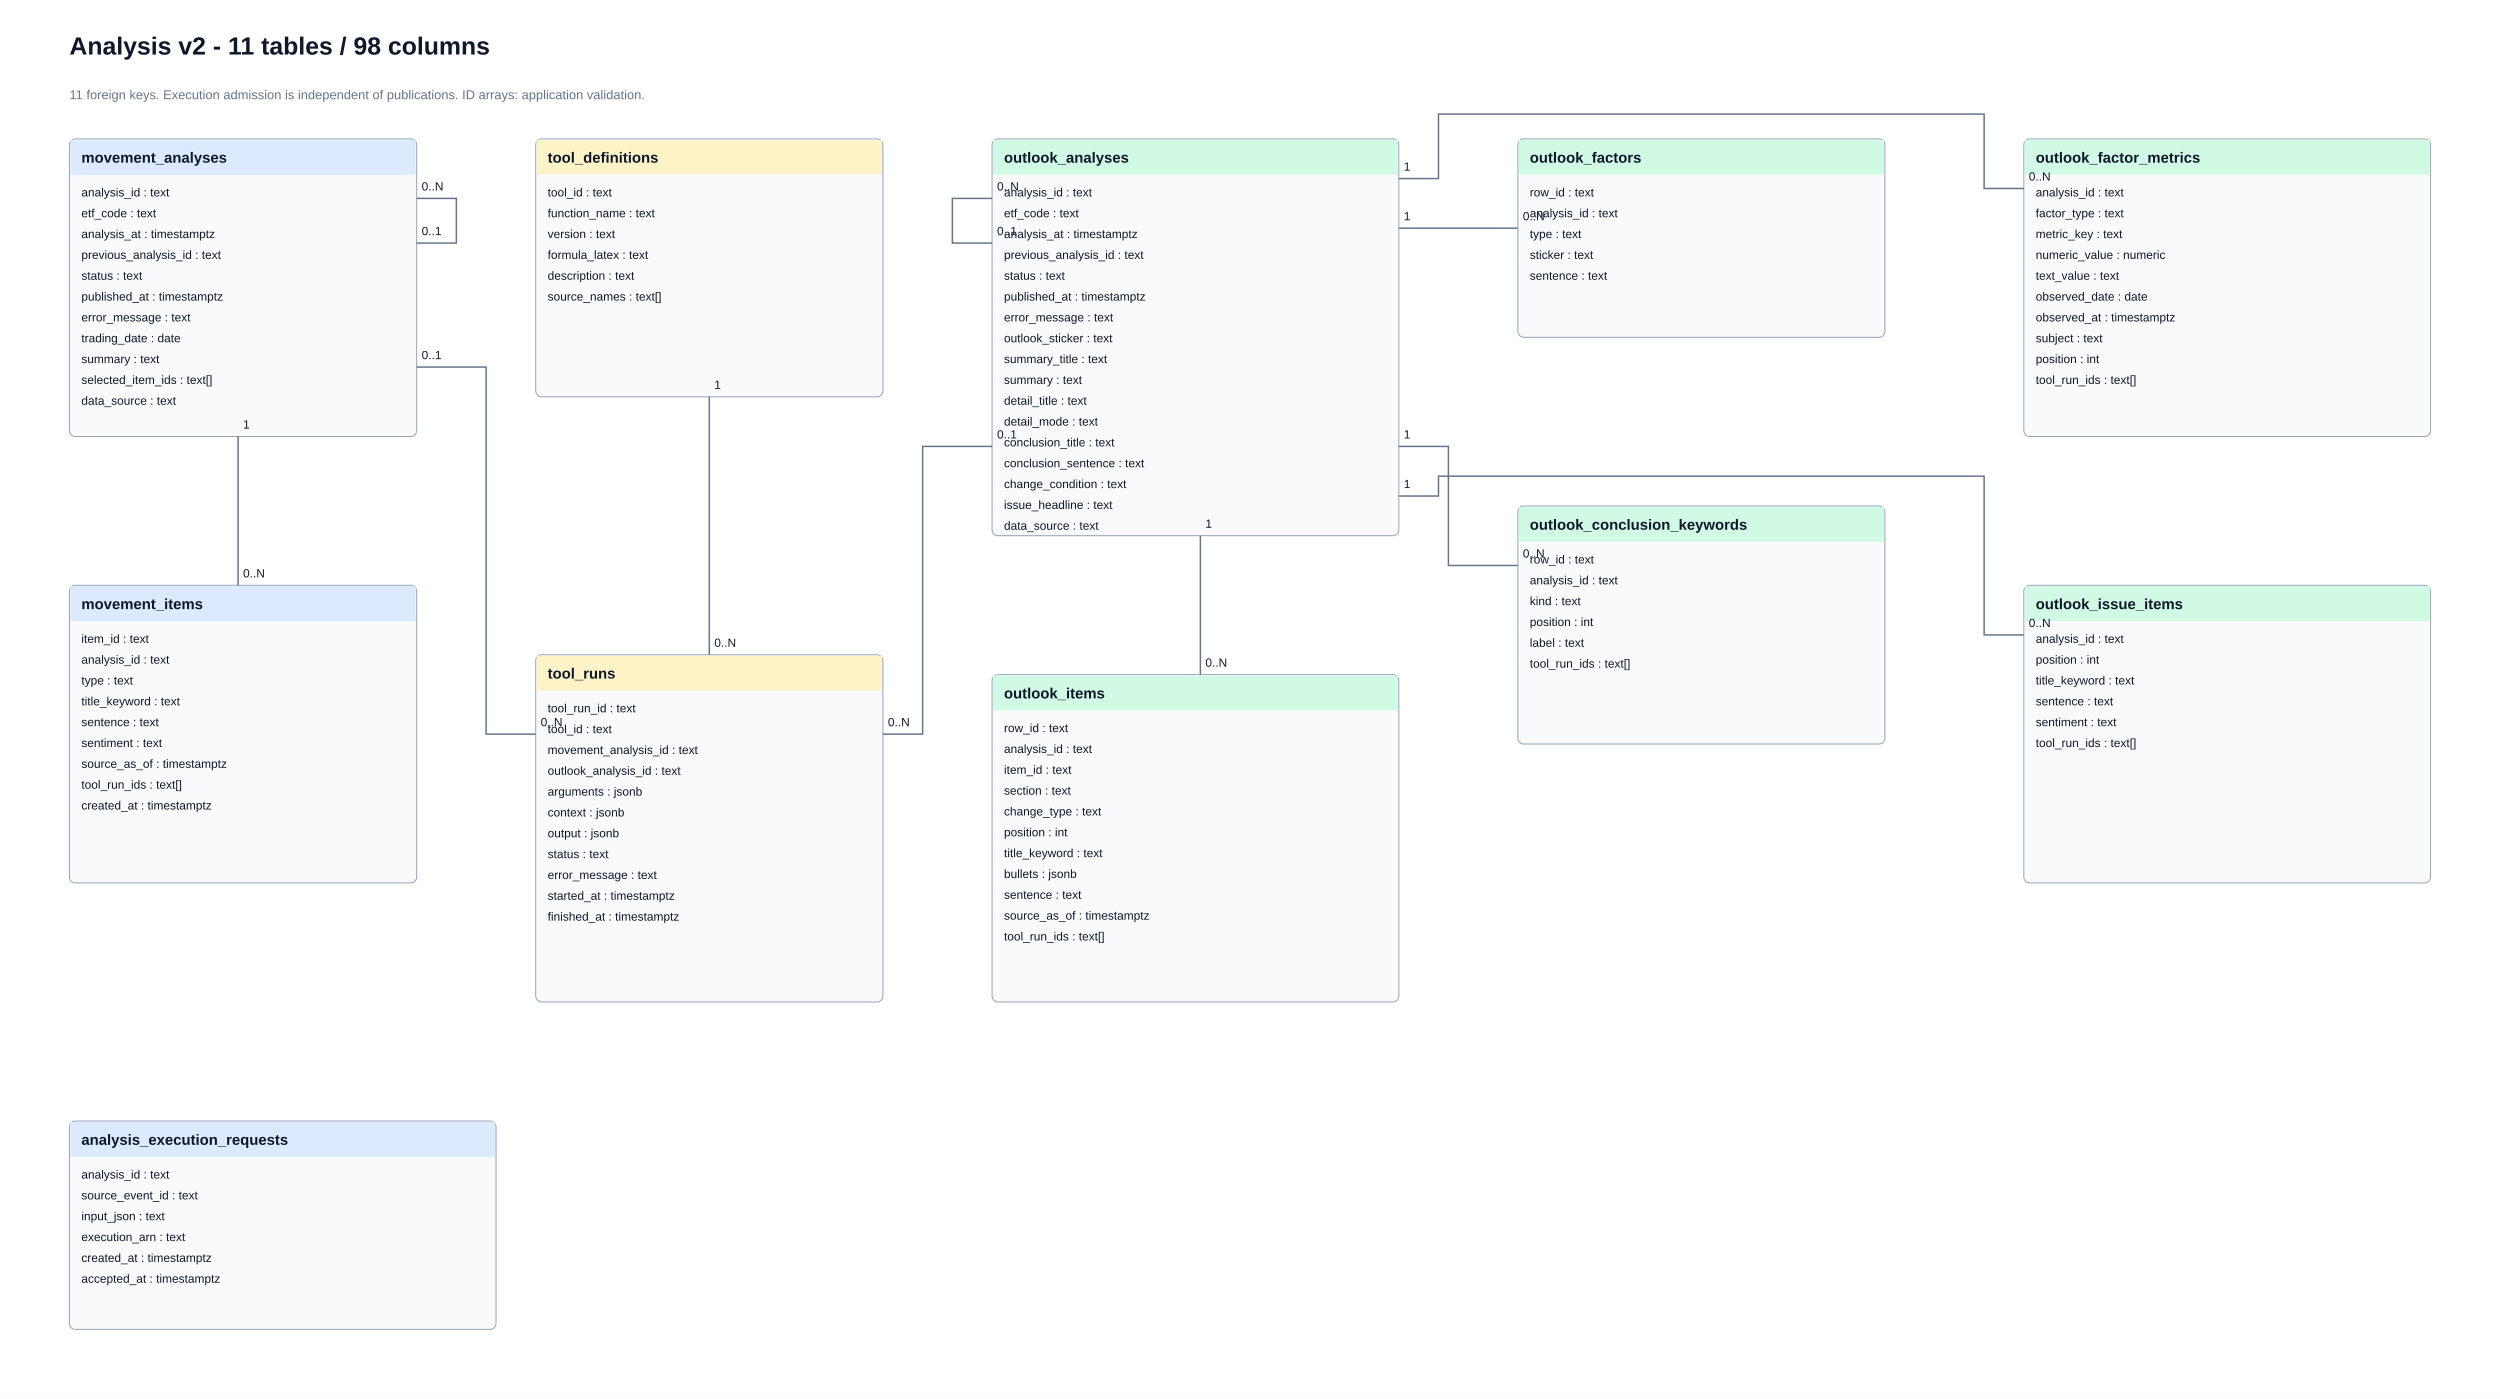
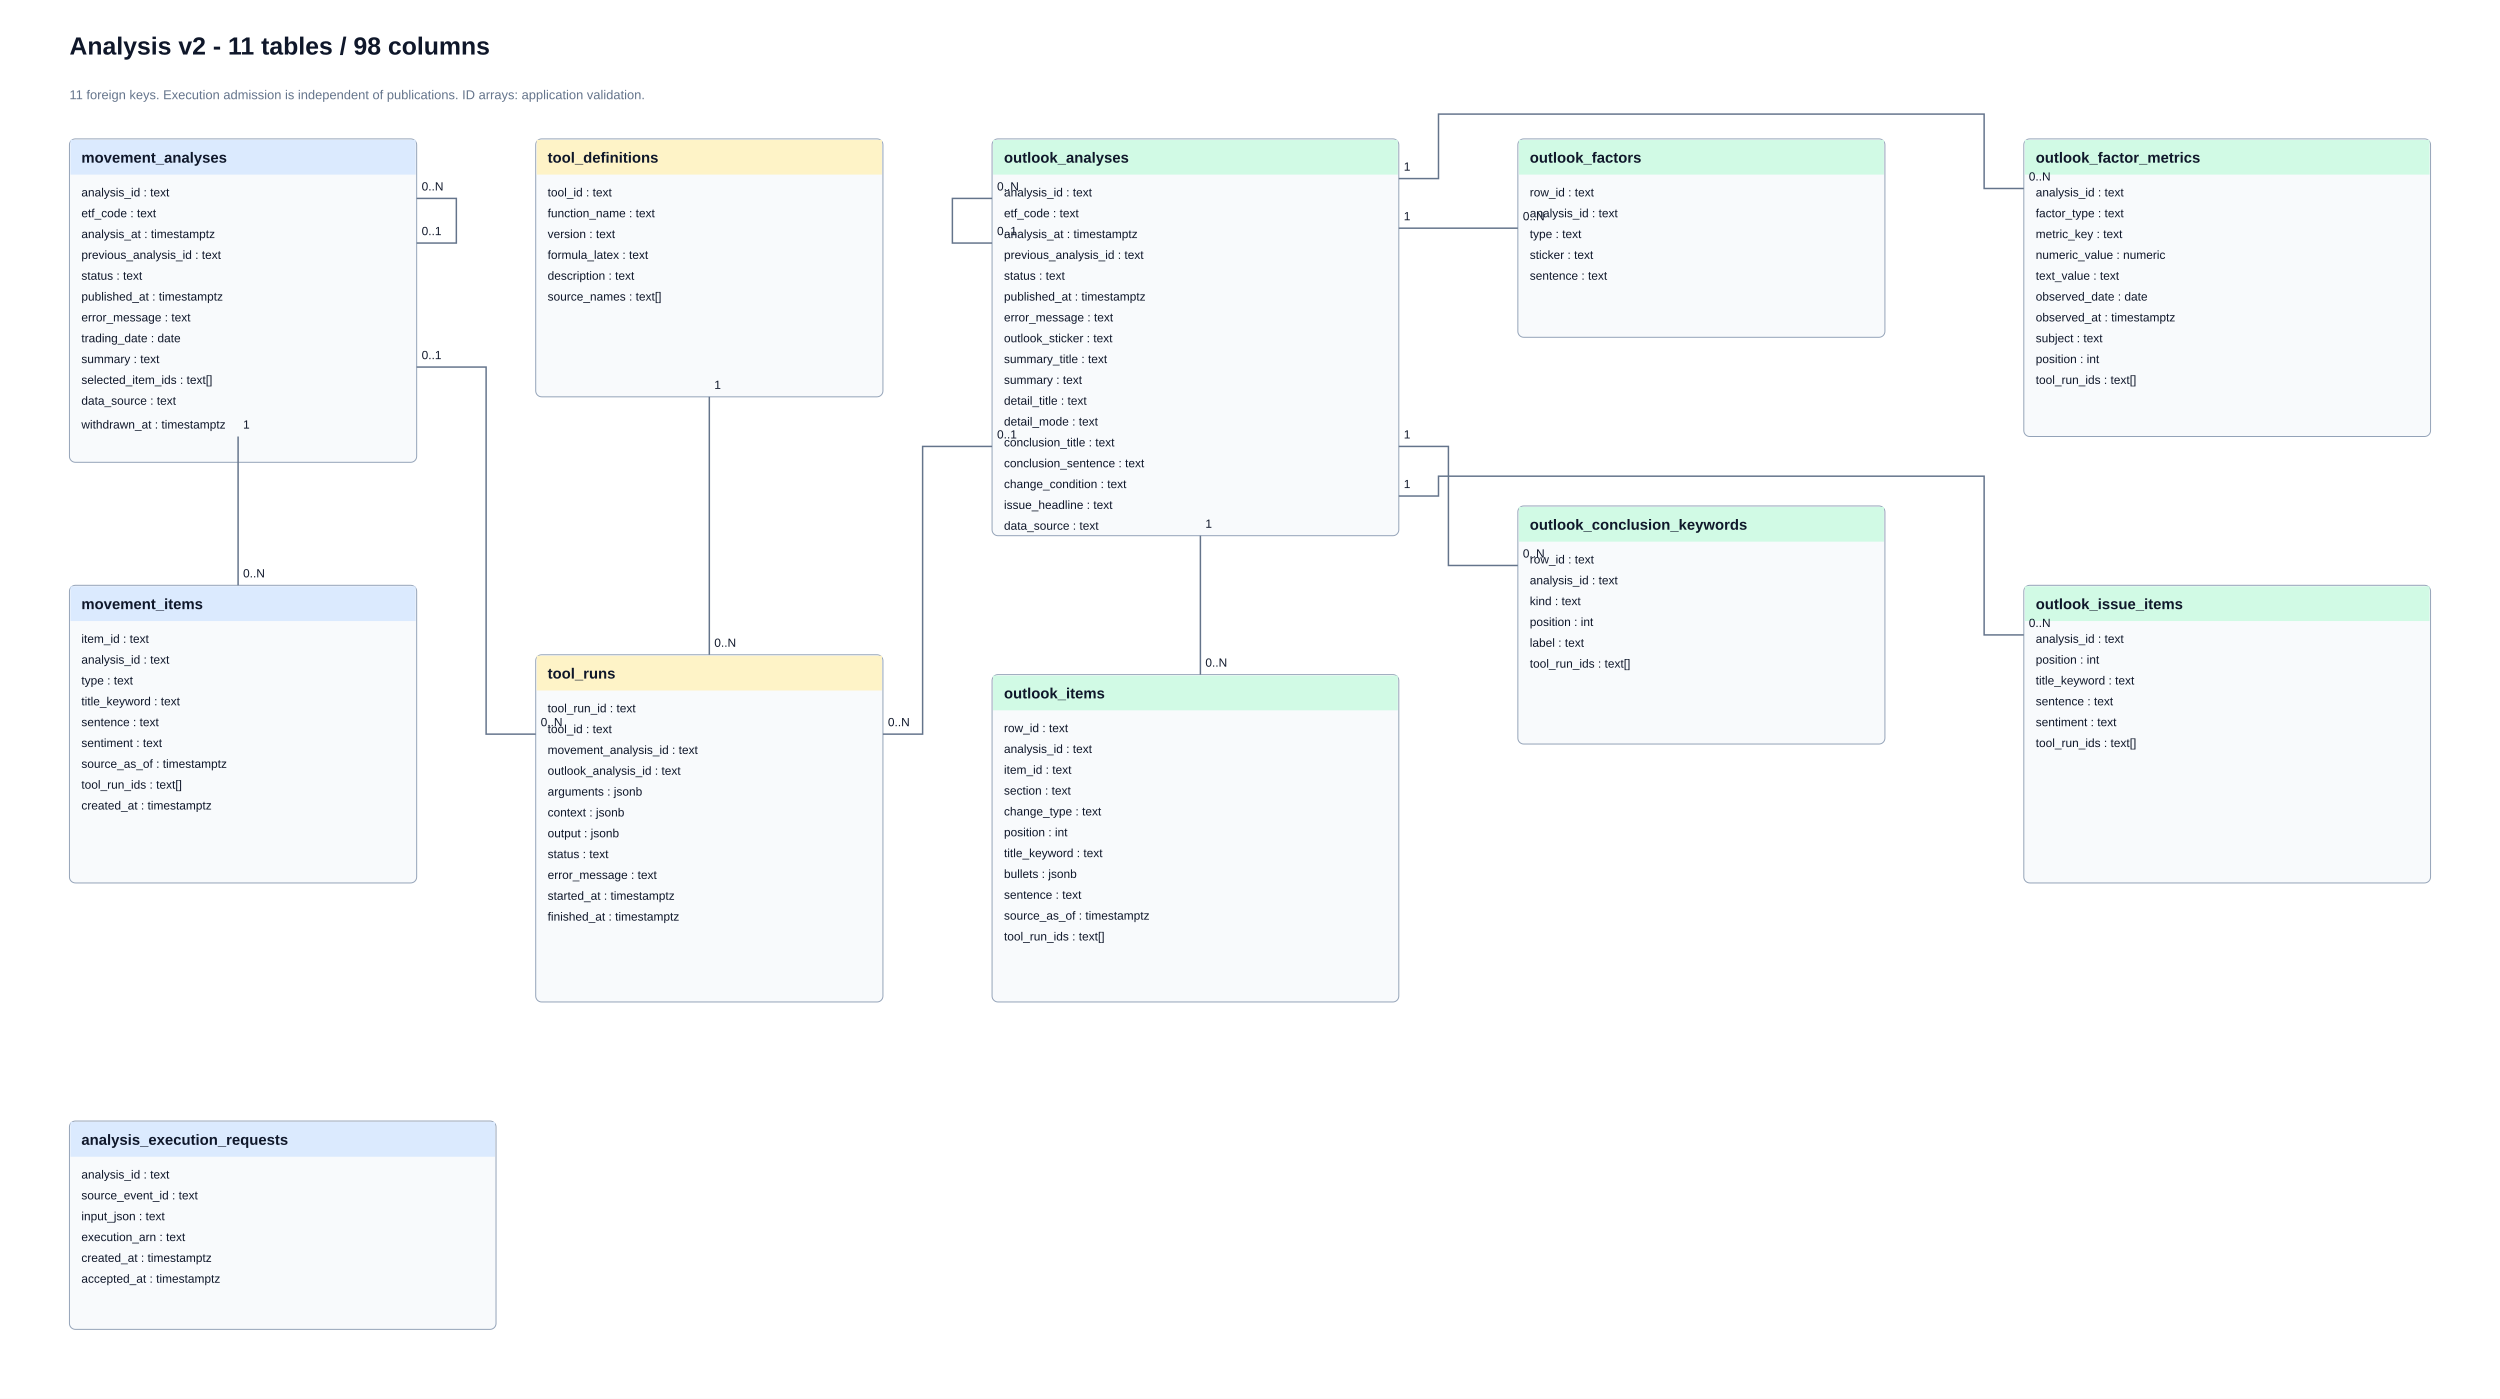
<svg xmlns="http://www.w3.org/2000/svg" viewBox="0 0 2520 1410">
  <rect width="100%" height="100%" fill="#ffffff" />
  <style>text{font-family:Arial,sans-serif;fill:#0f172a}.title{font-size:25px;font-weight:bold}.subtitle{font-size:13px;fill:#64748b}.relation{fill:none;stroke:#64748b;stroke-width:1.5}.cardinality{font-size:12px}</style>
  <text class="title" x="70" y="55">Analysis v2 - 11 tables / 98 columns</text>
  <text class="subtitle" x="70" y="100">11 foreign keys. Execution admission is independent of publications. ID arrays: application validation.</text>
  <g id="table-movement_analyses">
-     <rect class="table" x="70" y="140" width="350" height="300" rx="6" fill="#f8fafc" stroke="#94a3b8" />
+     <rect class="table" x="70" y="140" width="350" height="326" rx="6" fill="#f8fafc" stroke="#94a3b8" />
    <rect x="71" y="141" width="348" height="35" fill="#dbeafe" />
    <text x="82" y="164" font-size="15" font-weight="bold">movement_analyses</text>
    <text x="82" y="198" font-size="12">analysis_id : text</text>
    <text x="82" y="219" font-size="12">etf_code : text</text>
    <text x="82" y="240" font-size="12">analysis_at : timestamptz</text>
    <text x="82" y="261" font-size="12">previous_analysis_id : text</text>
    <text x="82" y="282" font-size="12">status : text</text>
    <text x="82" y="303" font-size="12">published_at : timestamptz</text>
    <text x="82" y="324" font-size="12">error_message : text</text>
    <text x="82" y="345" font-size="12">trading_date : date</text>
    <text x="82" y="366" font-size="12">summary : text</text>
    <text x="82" y="387" font-size="12">selected_item_ids : text[]</text>
    <text x="82" y="408" font-size="12">data_source : text</text>
+     <text x="82" y="432" font-size="12">withdrawn_at : timestamptz</text>
  </g>
  <g id="table-movement_items">
    <rect class="table" x="70" y="590" width="350" height="300" rx="6" fill="#f8fafc" stroke="#94a3b8" />
    <rect x="71" y="591" width="348" height="35" fill="#dbeafe" />
    <text x="82" y="614" font-size="15" font-weight="bold">movement_items</text>
    <text x="82" y="648" font-size="12">item_id : text</text>
    <text x="82" y="669" font-size="12">analysis_id : text</text>
    <text x="82" y="690" font-size="12">type : text</text>
    <text x="82" y="711" font-size="12">title_keyword : text</text>
    <text x="82" y="732" font-size="12">sentence : text</text>
    <text x="82" y="753" font-size="12">sentiment : text</text>
    <text x="82" y="774" font-size="12">source_as_of : timestamptz</text>
    <text x="82" y="795" font-size="12">tool_run_ids : text[]</text>
    <text x="82" y="816" font-size="12">created_at : timestamptz</text>
  </g>
  <g id="table-outlook_analyses">
    <rect class="table" x="1000" y="140" width="410" height="400" rx="6" fill="#f8fafc" stroke="#94a3b8" />
    <rect x="1001" y="141" width="408" height="35" fill="#d1fae5" />
    <text x="1012" y="164" font-size="15" font-weight="bold">outlook_analyses</text>
    <text x="1012" y="198" font-size="12">analysis_id : text</text>
    <text x="1012" y="219" font-size="12">etf_code : text</text>
    <text x="1012" y="240" font-size="12">analysis_at : timestamptz</text>
    <text x="1012" y="261" font-size="12">previous_analysis_id : text</text>
    <text x="1012" y="282" font-size="12">status : text</text>
    <text x="1012" y="303" font-size="12">published_at : timestamptz</text>
    <text x="1012" y="324" font-size="12">error_message : text</text>
    <text x="1012" y="345" font-size="12">outlook_sticker : text</text>
    <text x="1012" y="366" font-size="12">summary_title : text</text>
    <text x="1012" y="387" font-size="12">summary : text</text>
    <text x="1012" y="408" font-size="12">detail_title : text</text>
    <text x="1012" y="429" font-size="12">detail_mode : text</text>
    <text x="1012" y="450" font-size="12">conclusion_title : text</text>
    <text x="1012" y="471" font-size="12">conclusion_sentence : text</text>
    <text x="1012" y="492" font-size="12">change_condition : text</text>
    <text x="1012" y="513" font-size="12">issue_headline : text</text>
    <text x="1012" y="534" font-size="12">data_source : text</text>
  </g>
  <g id="table-outlook_items">
    <rect class="table" x="1000" y="680" width="410" height="330" rx="6" fill="#f8fafc" stroke="#94a3b8" />
    <rect x="1001" y="681" width="408" height="35" fill="#d1fae5" />
    <text x="1012" y="704" font-size="15" font-weight="bold">outlook_items</text>
    <text x="1012" y="738" font-size="12">row_id : text</text>
    <text x="1012" y="759" font-size="12">analysis_id : text</text>
    <text x="1012" y="780" font-size="12">item_id : text</text>
    <text x="1012" y="801" font-size="12">section : text</text>
    <text x="1012" y="822" font-size="12">change_type : text</text>
    <text x="1012" y="843" font-size="12">position : int</text>
    <text x="1012" y="864" font-size="12">title_keyword : text</text>
    <text x="1012" y="885" font-size="12">bullets : jsonb</text>
    <text x="1012" y="906" font-size="12">sentence : text</text>
    <text x="1012" y="927" font-size="12">source_as_of : timestamptz</text>
    <text x="1012" y="948" font-size="12">tool_run_ids : text[]</text>
  </g>
  <g id="table-outlook_factors">
    <rect class="table" x="1530" y="140" width="370" height="200" rx="6" fill="#f8fafc" stroke="#94a3b8" />
    <rect x="1531" y="141" width="368" height="35" fill="#d1fae5" />
    <text x="1542" y="164" font-size="15" font-weight="bold">outlook_factors</text>
    <text x="1542" y="198" font-size="12">row_id : text</text>
    <text x="1542" y="219" font-size="12">analysis_id : text</text>
    <text x="1542" y="240" font-size="12">type : text</text>
    <text x="1542" y="261" font-size="12">sticker : text</text>
    <text x="1542" y="282" font-size="12">sentence : text</text>
  </g>
  <g id="table-outlook_conclusion_keywords">
    <rect class="table" x="1530" y="510" width="370" height="240" rx="6" fill="#f8fafc" stroke="#94a3b8" />
    <rect x="1531" y="511" width="368" height="35" fill="#d1fae5" />
    <text x="1542" y="534" font-size="15" font-weight="bold">outlook_conclusion_keywords</text>
    <text x="1542" y="568" font-size="12">row_id : text</text>
    <text x="1542" y="589" font-size="12">analysis_id : text</text>
    <text x="1542" y="610" font-size="12">kind : text</text>
    <text x="1542" y="631" font-size="12">position : int</text>
    <text x="1542" y="652" font-size="12">label : text</text>
    <text x="1542" y="673" font-size="12">tool_run_ids : text[]</text>
  </g>
  <g id="table-tool_definitions">
    <rect class="table" x="540" y="140" width="350" height="260" rx="6" fill="#f8fafc" stroke="#94a3b8" />
    <rect x="541" y="141" width="348" height="35" fill="#fef3c7" />
    <text x="552" y="164" font-size="15" font-weight="bold">tool_definitions</text>
    <text x="552" y="198" font-size="12">tool_id : text</text>
    <text x="552" y="219" font-size="12">function_name : text</text>
    <text x="552" y="240" font-size="12">version : text</text>
    <text x="552" y="261" font-size="12">formula_latex : text</text>
    <text x="552" y="282" font-size="12">description : text</text>
    <text x="552" y="303" font-size="12">source_names : text[]</text>
  </g>
  <g id="table-tool_runs">
    <rect class="table" x="540" y="660" width="350" height="350" rx="6" fill="#f8fafc" stroke="#94a3b8" />
    <rect x="541" y="661" width="348" height="35" fill="#fef3c7" />
    <text x="552" y="684" font-size="15" font-weight="bold">tool_runs</text>
    <text x="552" y="718" font-size="12">tool_run_id : text</text>
    <text x="552" y="739" font-size="12">tool_id : text</text>
    <text x="552" y="760" font-size="12">movement_analysis_id : text</text>
    <text x="552" y="781" font-size="12">outlook_analysis_id : text</text>
    <text x="552" y="802" font-size="12">arguments : jsonb</text>
    <text x="552" y="823" font-size="12">context : jsonb</text>
    <text x="552" y="844" font-size="12">output : jsonb</text>
    <text x="552" y="865" font-size="12">status : text</text>
    <text x="552" y="886" font-size="12">error_message : text</text>
    <text x="552" y="907" font-size="12">started_at : timestamptz</text>
    <text x="552" y="928" font-size="12">finished_at : timestamptz</text>
  </g>
  <path class="relation" d="M 240 590 L 240 440" />
  <text class="cardinality" x="245" y="582">0..N</text>
  <text class="cardinality" x="245" y="432">1</text>
  <path class="relation" d="M 420 200 L 460 200 L 460 245 L 420 245" />
  <text class="cardinality" x="425" y="192">0..N</text>
  <text class="cardinality" x="425" y="237">0..1</text>
  <path class="relation" d="M 1210 680 L 1210 540" />
  <text class="cardinality" x="1215" y="672">0..N</text>
  <text class="cardinality" x="1215" y="532">1</text>
  <path class="relation" d="M 1530 230 L 1410 230" />
  <text class="cardinality" x="1535" y="222">0..N</text>
  <text class="cardinality" x="1415" y="222">1</text>
  <path class="relation" d="M 1530 570 L 1460 570 L 1460 450 L 1410 450" />
  <text class="cardinality" x="1535" y="562">0..N</text>
  <text class="cardinality" x="1415" y="442">1</text>
  <path class="relation" d="M 1000 200 L 960 200 L 960 245 L 1000 245" />
  <text class="cardinality" x="1005" y="192">0..N</text>
  <text class="cardinality" x="1005" y="237">0..1</text>
  <path class="relation" d="M 715 660 L 715 400" />
  <text class="cardinality" x="720" y="652">0..N</text>
  <text class="cardinality" x="720" y="392">1</text>
  <path class="relation" d="M 540 740 L 490 740 L 490 370 L 420 370" />
  <text class="cardinality" x="545" y="732">0..N</text>
  <text class="cardinality" x="425" y="362">0..1</text>
  <path class="relation" d="M 890 740 L 930 740 L 930 450 L 1000 450" />
  <text class="cardinality" x="895" y="732">0..N</text>
  <text class="cardinality" x="1005" y="442">0..1</text>
  <g id="table-outlook_factor_metrics">
    <rect class="table" x="2040" y="140" width="410" height="300" rx="6" fill="#f8fafc" stroke="#94a3b8" />
    <rect x="2041" y="141" width="408" height="35" fill="#d1fae5" />
    <text x="2052" y="164" font-size="15" font-weight="bold">outlook_factor_metrics</text>
    <text x="2052" y="198" font-size="12">analysis_id : text</text>
    <text x="2052" y="219" font-size="12">factor_type : text</text>
    <text x="2052" y="240" font-size="12">metric_key : text</text>
    <text x="2052" y="261" font-size="12">numeric_value : numeric</text>
    <text x="2052" y="282" font-size="12">text_value : text</text>
    <text x="2052" y="303" font-size="12">observed_date : date</text>
    <text x="2052" y="324" font-size="12">observed_at : timestamptz</text>
    <text x="2052" y="345" font-size="12">subject : text</text>
    <text x="2052" y="366" font-size="12">position : int</text>
    <text x="2052" y="387" font-size="12">tool_run_ids : text[]</text>
  </g>
  <path class="relation" d="M 2040 190 L 2000 190 L 2000 115 L 1450 115 L 1450 180 L 1410 180" />
  <text class="cardinality" x="2045" y="182">0..N</text>
  <text class="cardinality" x="1415" y="172">1</text>
  <g id="table-outlook_issue_items">
    <rect class="table" x="2040" y="590" width="410" height="300" rx="6" fill="#f8fafc" stroke="#94a3b8" />
    <rect x="2041" y="591" width="408" height="35" fill="#d1fae5" />
    <text x="2052" y="614" font-size="15" font-weight="bold">outlook_issue_items</text>
    <text x="2052" y="648" font-size="12">analysis_id : text</text>
    <text x="2052" y="669" font-size="12">position : int</text>
    <text x="2052" y="690" font-size="12">title_keyword : text</text>
    <text x="2052" y="711" font-size="12">sentence : text</text>
    <text x="2052" y="732" font-size="12">sentiment : text</text>
    <text x="2052" y="753" font-size="12">tool_run_ids : text[]</text>
  </g>
  <path class="relation" d="M 2040 640 L 2000 640 L 2000 480 L 1450 480 L 1450 500 L 1410 500" />
  <text class="cardinality" x="2045" y="632">0..N</text>
  <text class="cardinality" x="1415" y="492">1</text>
  <g id="table-analysis_execution_requests">
    <rect class="table" x="70" y="1130" width="430" height="210" rx="6" fill="#f8fafc" stroke="#94a3b8" />
    <rect x="71" y="1131" width="428" height="35" fill="#dbeafe" />
    <text x="82" y="1154" font-size="15" font-weight="bold">analysis_execution_requests</text>
    <text x="82" y="1188" font-size="12">analysis_id : text</text>
    <text x="82" y="1209" font-size="12">source_event_id : text</text>
    <text x="82" y="1230" font-size="12">input_json : text</text>
    <text x="82" y="1251" font-size="12">execution_arn : text</text>
    <text x="82" y="1272" font-size="12">created_at : timestamptz</text>
    <text x="82" y="1293" font-size="12">accepted_at : timestamptz</text>
  </g>
</svg>
